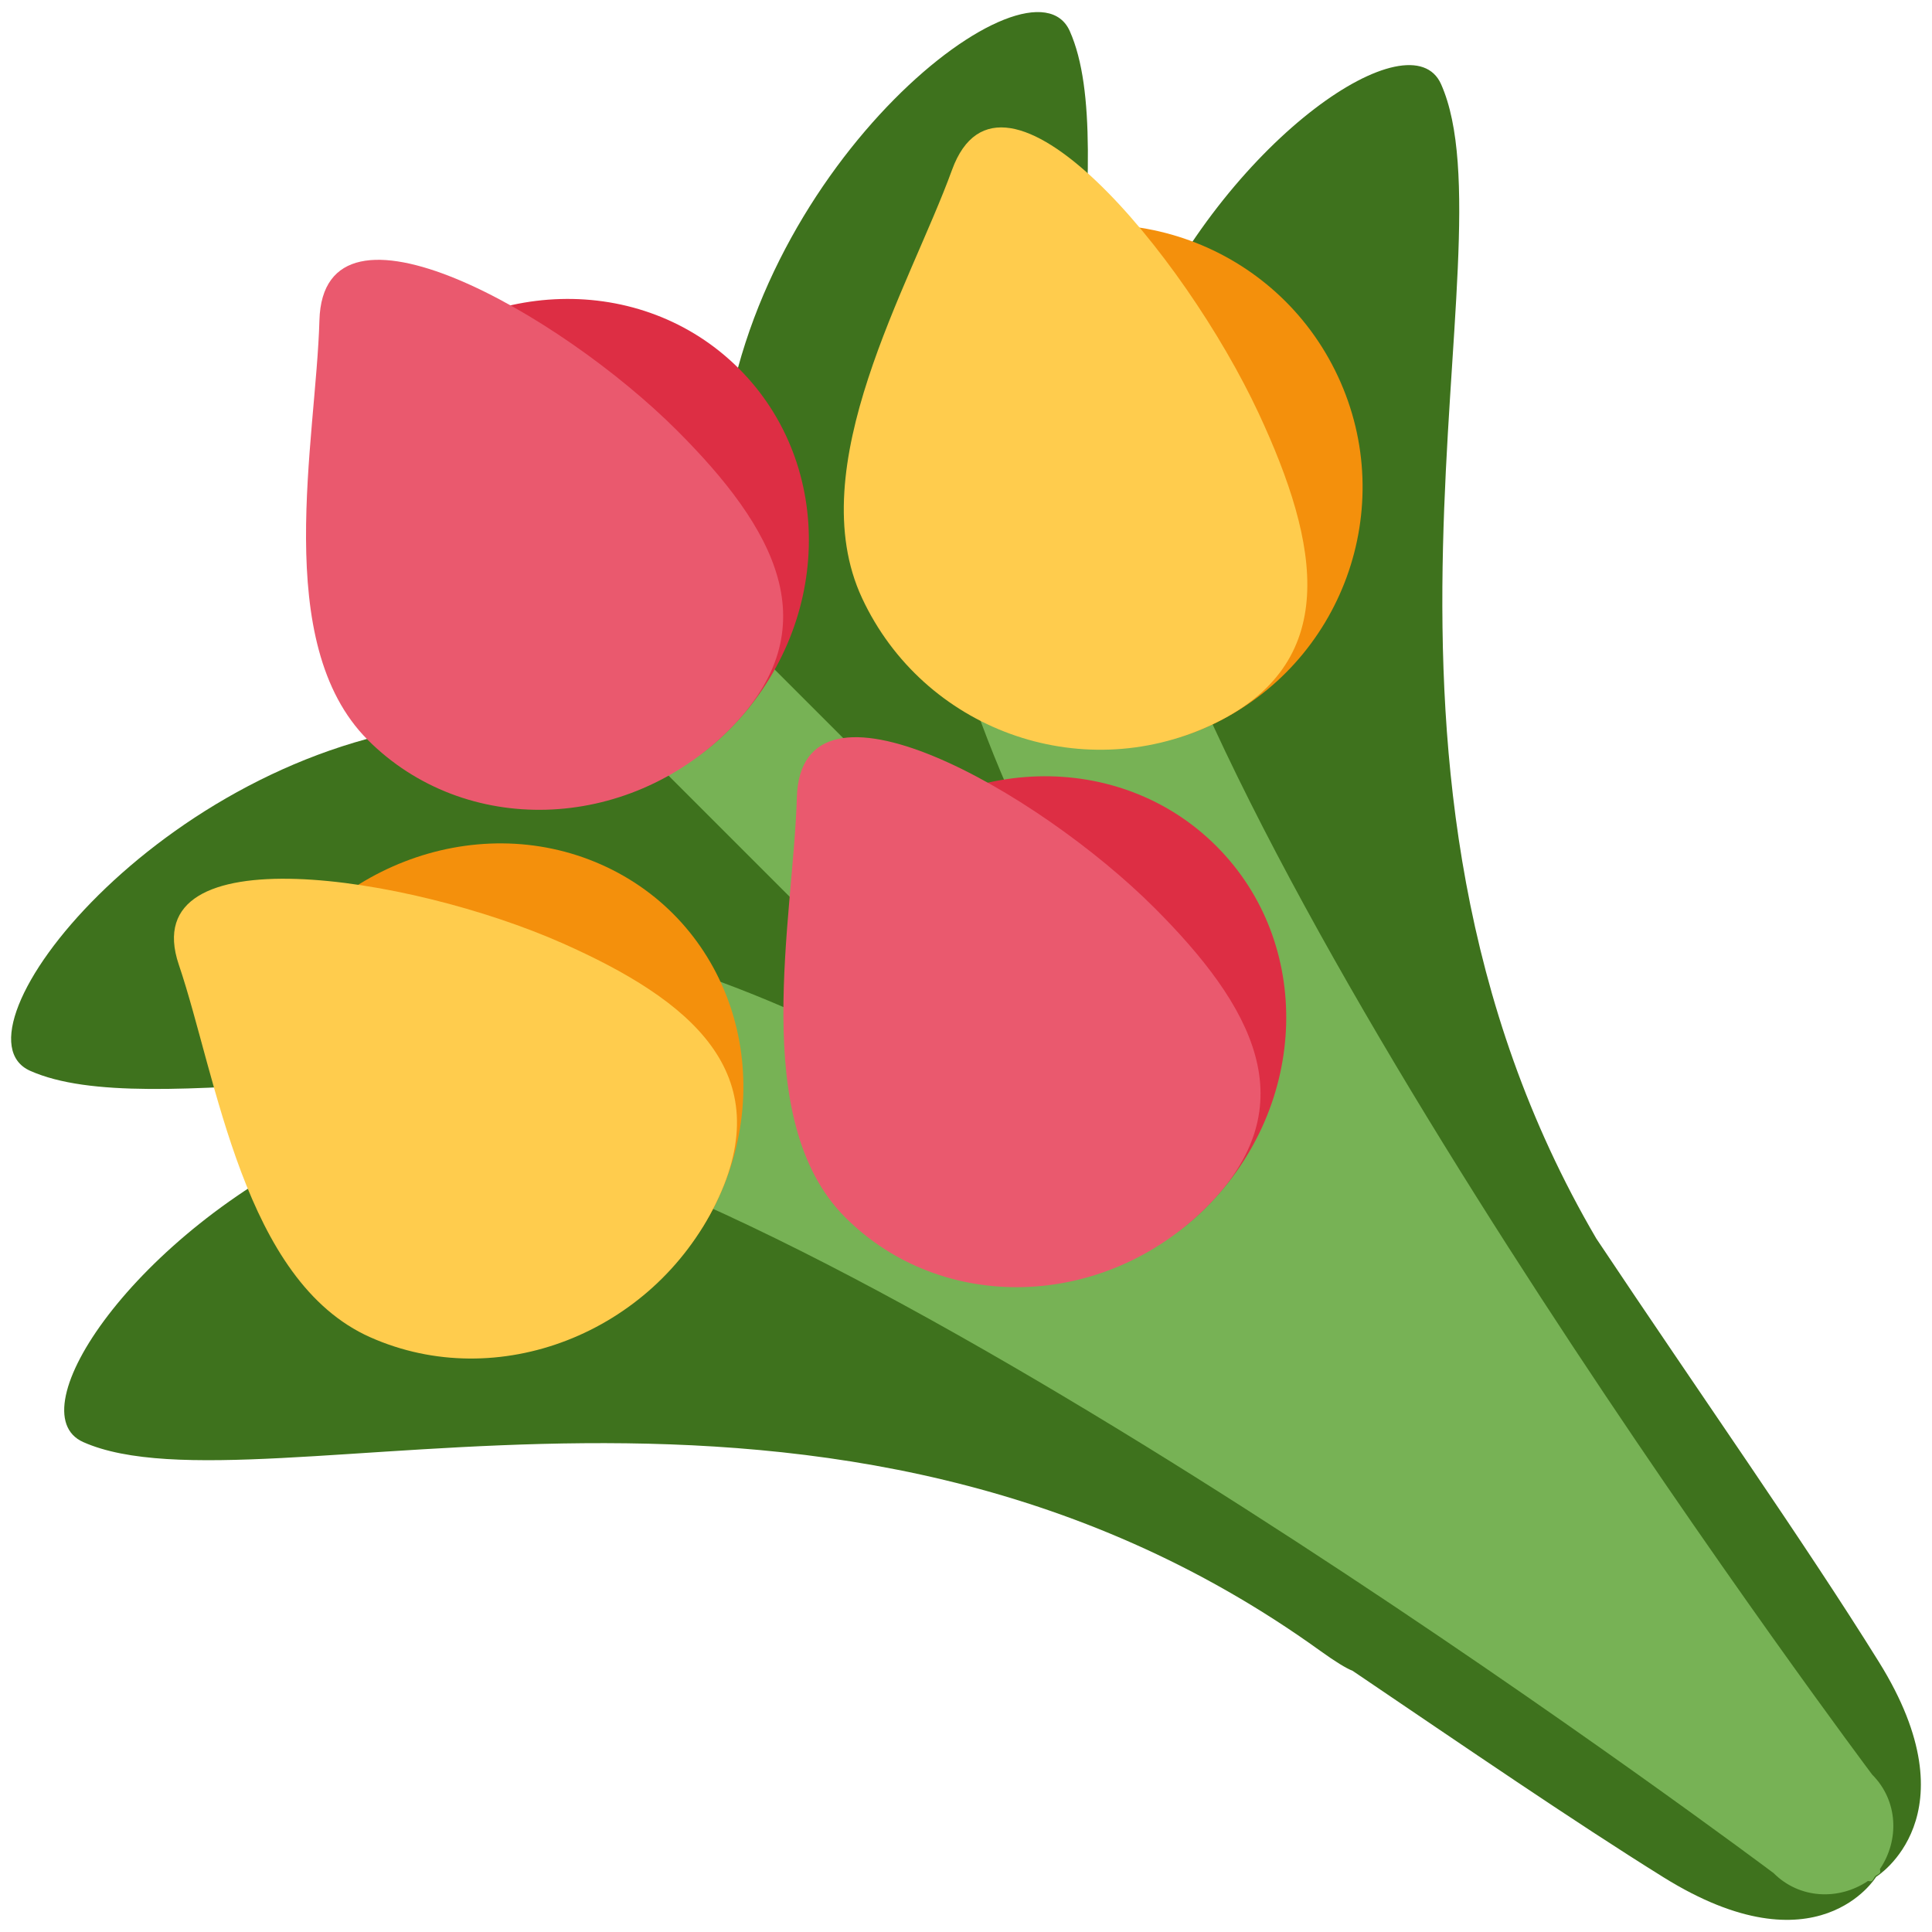
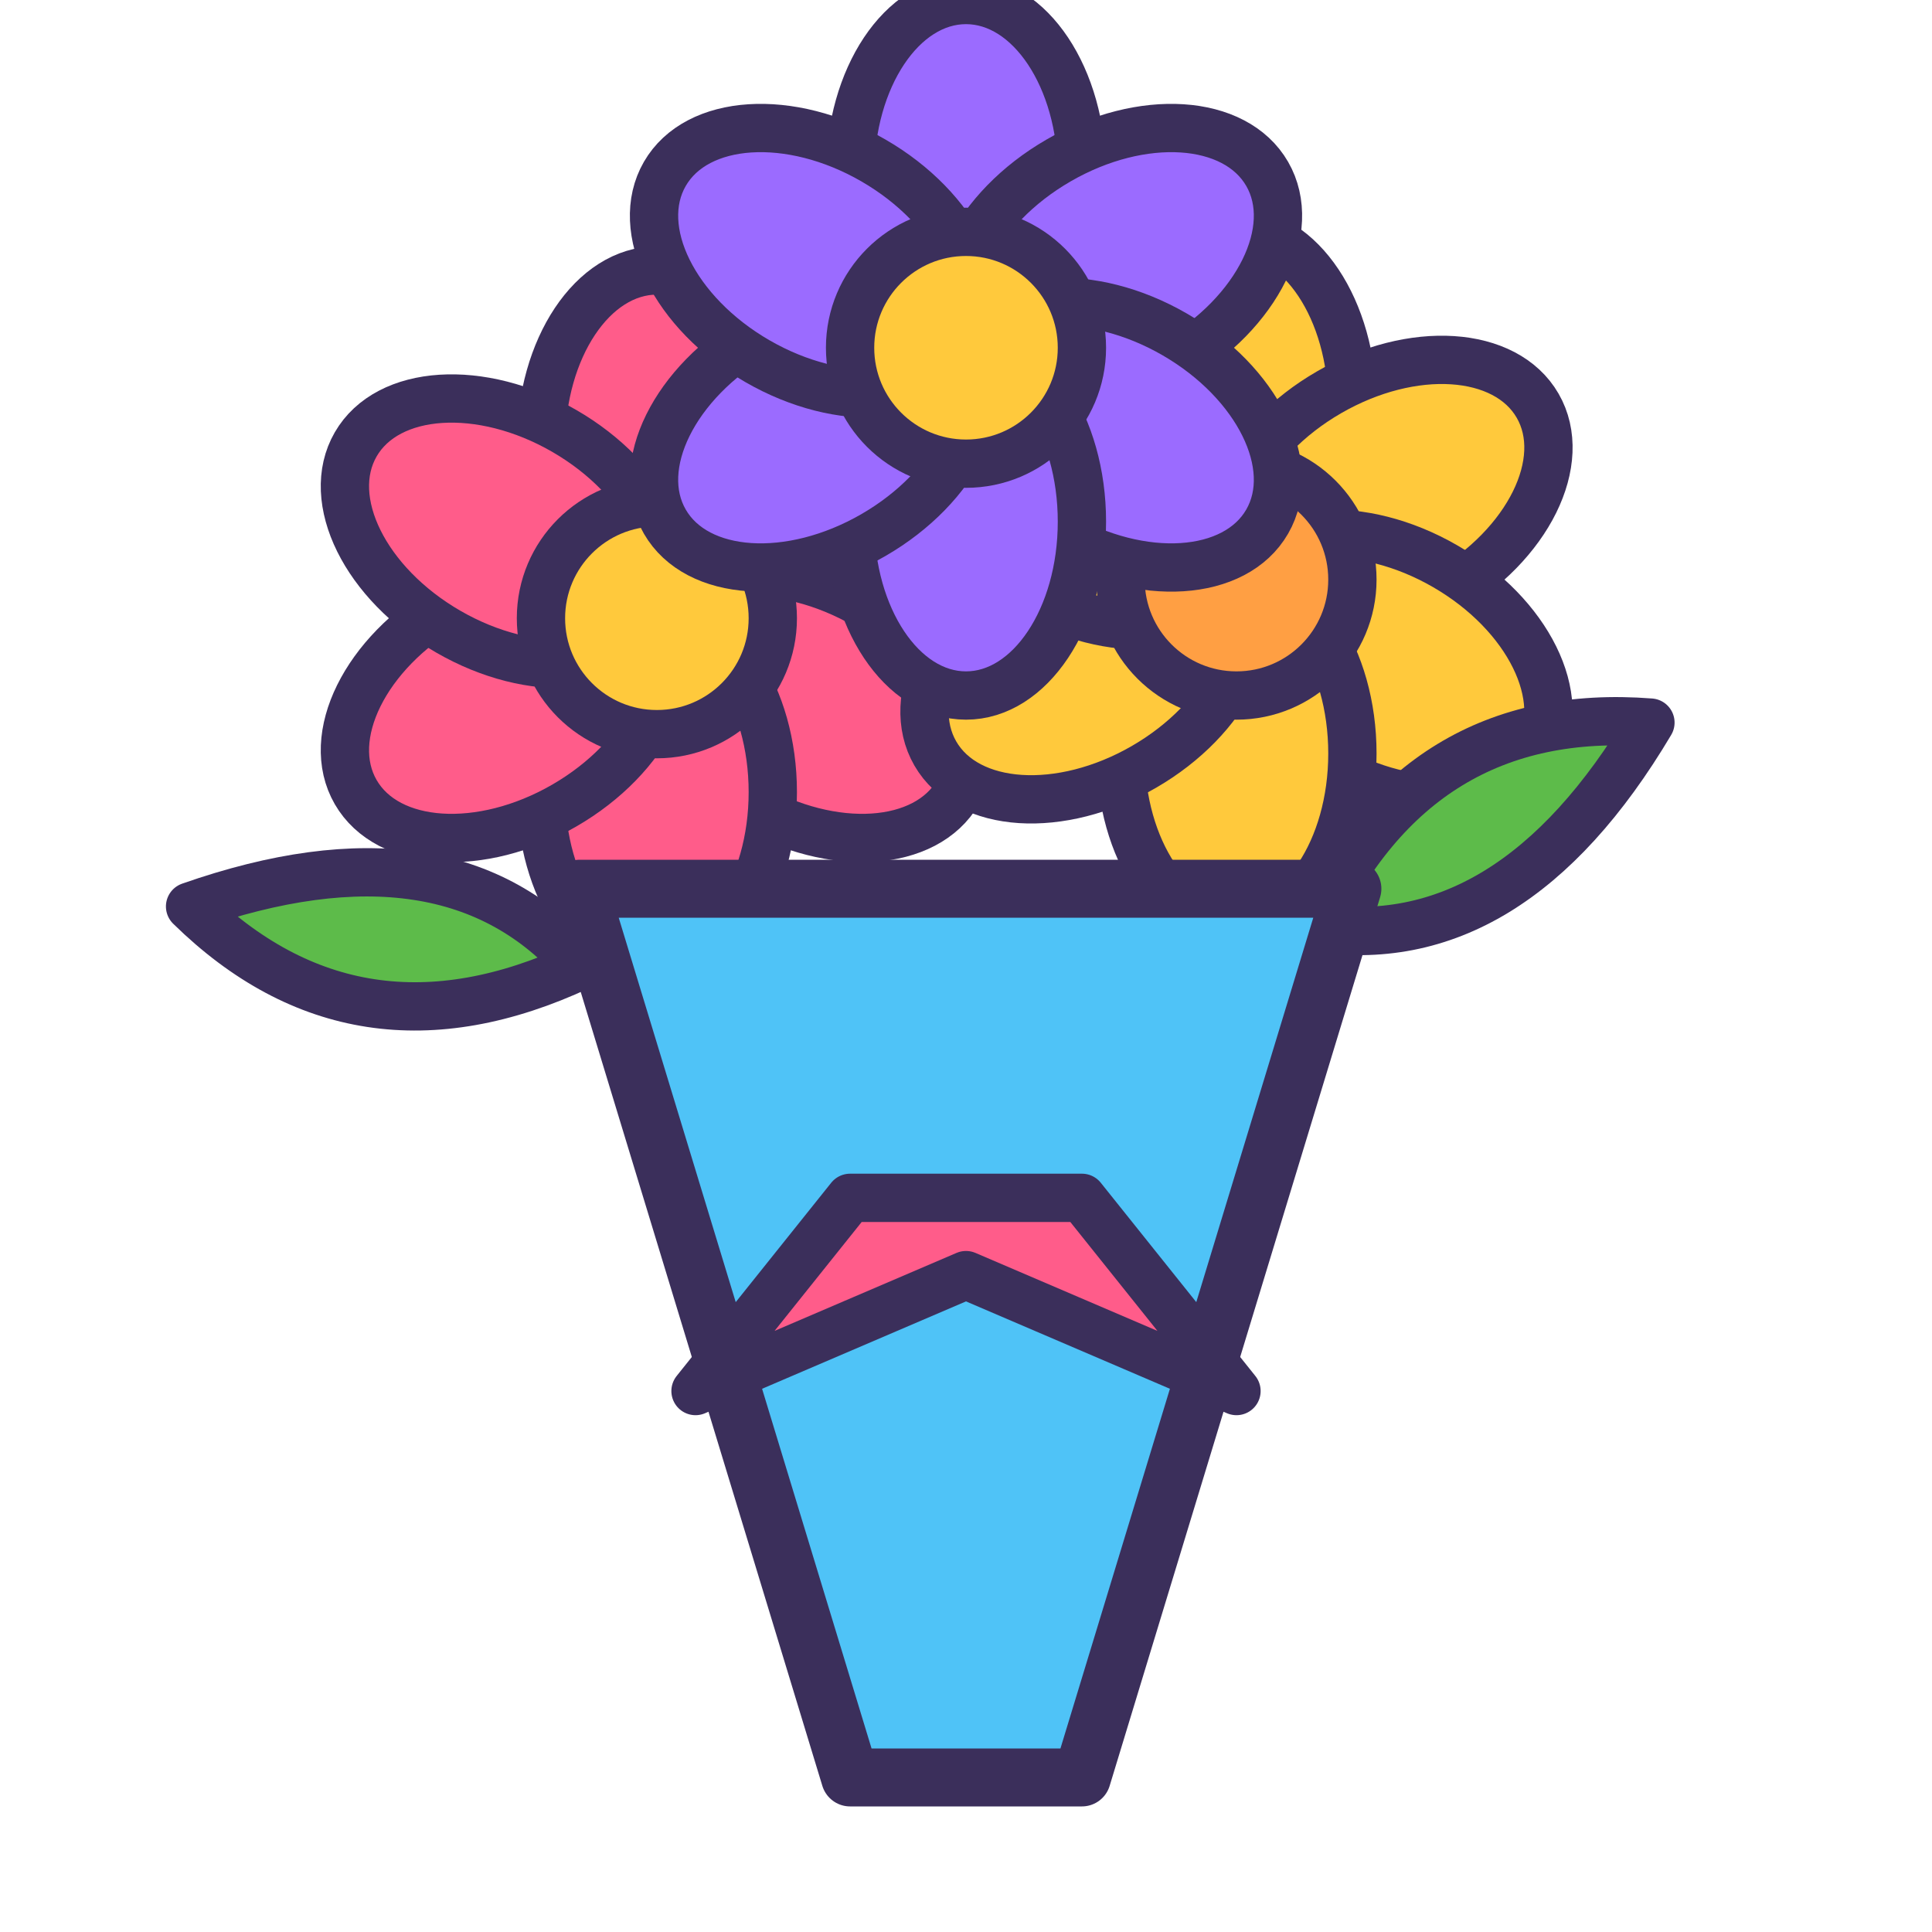
- <svg xmlns="http://www.w3.org/2000/svg" viewBox="0 0 36 36" preserveAspectRatio="xMidYMid meet">
-   <path fill="#3E721D" d="M35.01 30.967c-1.385-2.226-3.34-5.001-5.265-7.888-5.141-8.772-1.513-18.411-2.893-21.511-.56-1.259-3.879.966-5.555 4.563-.356-.106-.747-.156-1.17-.148.155-2.397.293-4.31-.193-5.403-.71-1.599-5.867 2.418-6.463 7.729-1.848 1.006-3.223 1.957-3.223 1.957s-.95 1.375-1.954 3.223c-5.312.594-9.331 5.753-7.732 6.464 1.097.488 3.015.349 5.421.192-.006.42.046.807.154 1.159-3.61 1.674-5.848 5.006-4.586 5.567 3.282 1.46 13.9-2.701 23.053 3.892.288.207.479.322.601.371 2.117 1.433 4.113 2.801 5.791 3.846 2.875 1.79 3.962-.007 3.962-.007s1.843-1.13.052-4.006z" />
-   <path fill="#77B255" d="M35.029 34.828c.369-.545.338-1.278-.144-1.761 0 0-11.86-15.812-13.836-23.719-1.977-7.906-4.397-5.737-3.689.474.325 2.848 1.817 6.14 3.806 9.385l-8.941-8.941c-.546-.546-1.431-.546-1.977 0-.545.546-.546 1.431 0 1.977l8.94 8.941c-3.246-1.987-6.536-3.48-9.383-3.805-6.211-.709-8.381 1.712-.475 3.688 7.907 1.976 23.719 13.836 23.719 13.836.481.482 1.215.513 1.758.146.034.007.065.01.078-.004.025-.025.034-.059.058-.086.025-.022.059-.031.083-.056.014-.013.01-.044.003-.075z" />
-   <path fill="#DD2E44" d="M13.771 6.871c1.807 1.806 1.721 4.819-.188 6.73-1.91 1.91-3.771.842-5.577-.964S5.132 8.97 7.042 7.06c1.91-1.91 4.924-1.995 6.729-.189z" />
-   <path fill="#EA596E" d="M12.618 8.024c1.807 1.807 2.874 3.666.965 5.576-1.91 1.91-4.923 1.995-6.729.188-1.806-1.806-.964-5.576-.902-7.82.074-2.627 4.487-.124 6.666 2.056z" />
-   <path fill="#DD2E44" d="M22.665 15.766c1.808 1.807 1.722 4.819-.188 6.729-1.91 1.91-3.77.842-5.576-.964-1.806-1.806-2.874-3.667-.964-5.577 1.91-1.91 4.924-1.994 6.728-.188z" />
-   <path fill="#EA596E" d="M21.514 16.919c1.806 1.807 2.873 3.666.964 5.576-1.91 1.91-4.923 1.995-6.729.188-1.806-1.806-.964-5.575-.901-7.819.073-2.628 4.485-.125 6.666 2.055z" />
-   <path fill="#F4900C" d="M11.203 16.11c2.369 1.052 3.327 3.876 2.139 6.308-1.187 2.434-3.354 2.085-5.723 1.033-2.37-1.052-4.045-2.407-2.857-4.841 1.188-2.432 4.071-3.551 6.441-2.5z" />
-   <path fill="#FFCC4D" d="M10.486 17.578c2.368 1.052 4.043 2.408 2.855 4.84-1.187 2.434-4.071 3.553-6.439 2.501-2.37-1.051-2.857-4.84-3.57-6.943-.836-2.463 4.294-1.666 7.154-.398z" />
-   <path fill="#F4900C" d="M24.93 7.012c1.143 2.447.082 5.359-2.365 6.5-2.446 1.14-3.88-.607-5.023-3.056-1.142-2.449-1.56-4.671.887-5.813 2.448-1.141 5.358-.081 6.501 2.369z" />
-   <path fill="#FFCC4D" d="M23.453 7.7c1.141 2.449 1.559 4.671-.889 5.812-2.446 1.14-5.359.081-6.501-2.368-1.141-2.448.889-5.812 1.676-7.977.925-2.54 4.334 1.578 5.714 4.533z" />
+ <svg xmlns="http://www.w3.org/2000/svg" viewBox="0 0 100 100" data-bare="1">
+   <g transform="rotate(0.0 34 32)">
+     <ellipse cx="34" cy="23.0" rx="6.0" ry="9.0" fill="#FF5C8A" stroke="#3B2F5B" stroke-width="2.5" stroke-linejoin="round" stroke-linecap="round" />
+   </g>
+   <g transform="rotate(60.0 34 32)">
+     <ellipse cx="34" cy="23.0" rx="6.0" ry="9.0" fill="#FF5C8A" stroke="#3B2F5B" stroke-width="2.5" stroke-linejoin="round" stroke-linecap="round" />
+   </g>
+   <g transform="rotate(120.0 34 32)">
+     <ellipse cx="34" cy="23.0" rx="6.0" ry="9.0" fill="#FF5C8A" stroke="#3B2F5B" stroke-width="2.5" stroke-linejoin="round" stroke-linecap="round" />
+   </g>
+   <g transform="rotate(180.0 34 32)">
+     <ellipse cx="34" cy="23.0" rx="6.0" ry="9.0" fill="#FF5C8A" stroke="#3B2F5B" stroke-width="2.5" stroke-linejoin="round" stroke-linecap="round" />
+   </g>
+   <g transform="rotate(240.0 34 32)">
+     <ellipse cx="34" cy="23.0" rx="6.0" ry="9.0" fill="#FF5C8A" stroke="#3B2F5B" stroke-width="2.5" stroke-linejoin="round" stroke-linecap="round" />
+   </g>
+   <g transform="rotate(300.0 34 32)">
+     <ellipse cx="34" cy="23.0" rx="6.0" ry="9.0" fill="#FF5C8A" stroke="#3B2F5B" stroke-width="2.5" stroke-linejoin="round" stroke-linecap="round" />
+   </g>
+   <circle cx="34" cy="32" r="6.0" fill="#FFC93C" stroke="#3B2F5B" stroke-width="2.5" stroke-linejoin="round" stroke-linecap="round" />
+   <g transform="rotate(0.0 64 30)">
+     <ellipse cx="64" cy="21.0" rx="6.0" ry="9.0" fill="#FFC93C" stroke="#3B2F5B" stroke-width="2.5" stroke-linejoin="round" stroke-linecap="round" />
+   </g>
+   <g transform="rotate(60.0 64 30)">
+     <ellipse cx="64" cy="21.0" rx="6.0" ry="9.0" fill="#FFC93C" stroke="#3B2F5B" stroke-width="2.5" stroke-linejoin="round" stroke-linecap="round" />
+   </g>
+   <g transform="rotate(120.0 64 30)">
+     <ellipse cx="64" cy="21.0" rx="6.0" ry="9.0" fill="#FFC93C" stroke="#3B2F5B" stroke-width="2.5" stroke-linejoin="round" stroke-linecap="round" />
+   </g>
+   <g transform="rotate(180.0 64 30)">
+     <ellipse cx="64" cy="21.0" rx="6.0" ry="9.0" fill="#FFC93C" stroke="#3B2F5B" stroke-width="2.5" stroke-linejoin="round" stroke-linecap="round" />
+   </g>
+   <g transform="rotate(240.0 64 30)">
+     <ellipse cx="64" cy="21.0" rx="6.0" ry="9.0" fill="#FFC93C" stroke="#3B2F5B" stroke-width="2.5" stroke-linejoin="round" stroke-linecap="round" />
+   </g>
+   <g transform="rotate(300.0 64 30)">
+     <ellipse cx="64" cy="21.0" rx="6.0" ry="9.0" fill="#FFC93C" stroke="#3B2F5B" stroke-width="2.5" stroke-linejoin="round" stroke-linecap="round" />
+   </g>
+   <circle cx="64" cy="30" r="6.0" fill="#FF9F43" stroke="#3B2F5B" stroke-width="2.5" stroke-linejoin="round" stroke-linecap="round" />
+   <g transform="rotate(0.0 50 18)">
+     <ellipse cx="50" cy="9.0" rx="6.0" ry="9.0" fill="#9B6BFF" stroke="#3B2F5B" stroke-width="2.5" stroke-linejoin="round" stroke-linecap="round" />
+   </g>
+   <g transform="rotate(60.0 50 18)">
+     <ellipse cx="50" cy="9.0" rx="6.0" ry="9.0" fill="#9B6BFF" stroke="#3B2F5B" stroke-width="2.5" stroke-linejoin="round" stroke-linecap="round" />
+   </g>
+   <g transform="rotate(120.0 50 18)">
+     <ellipse cx="50" cy="9.0" rx="6.0" ry="9.0" fill="#9B6BFF" stroke="#3B2F5B" stroke-width="2.5" stroke-linejoin="round" stroke-linecap="round" />
+   </g>
+   <g transform="rotate(180.0 50 18)">
+     <ellipse cx="50" cy="9.0" rx="6.0" ry="9.0" fill="#9B6BFF" stroke="#3B2F5B" stroke-width="2.5" stroke-linejoin="round" stroke-linecap="round" />
+   </g>
+   <g transform="rotate(240.0 50 18)">
+     <ellipse cx="50" cy="9.0" rx="6.0" ry="9.0" fill="#9B6BFF" stroke="#3B2F5B" stroke-width="2.5" stroke-linejoin="round" stroke-linecap="round" />
+   </g>
+   <g transform="rotate(300.0 50 18)">
+     <ellipse cx="50" cy="9.0" rx="6.0" ry="9.0" fill="#9B6BFF" stroke="#3B2F5B" stroke-width="2.5" stroke-linejoin="round" stroke-linecap="round" />
+   </g>
+   <circle cx="50" cy="18" r="6.0" fill="#FFC93C" stroke="#3B2F5B" stroke-width="2.5" stroke-linejoin="round" stroke-linecap="round" />
+   <g transform="translate(30 50) rotate(200)">
+     <path d="M0 0 Q9.0 -9.0 20.0 -4.0 Q9.0 5.0 0 0Z" fill="#5DBB4A" stroke="#3B2F5B" stroke-width="2.5" stroke-linejoin="round" stroke-linecap="round" />
+   </g>
+   <g transform="translate(68 48) rotate(-20)">
+     <path d="M0 0 Q9.0 -9.0 20.0 -4.0 Q9.0 5.0 0 0Z" fill="#5DBB4A" stroke="#3B2F5B" stroke-width="2.5" stroke-linejoin="round" stroke-linecap="round" />
+   </g>
+   <path d="M30 46 H70 L56 92 H44Z" fill="#4FC3F7" stroke="#3B2F5B" stroke-width="3" stroke-linejoin="round" stroke-linecap="round" />
+   <path d="M44 62 L36 72 L50 66 L64 72 L56 62Z" fill="#FF5C8A" stroke="#3B2F5B" stroke-width="2.5" stroke-linejoin="round" stroke-linecap="round" />
</svg>
